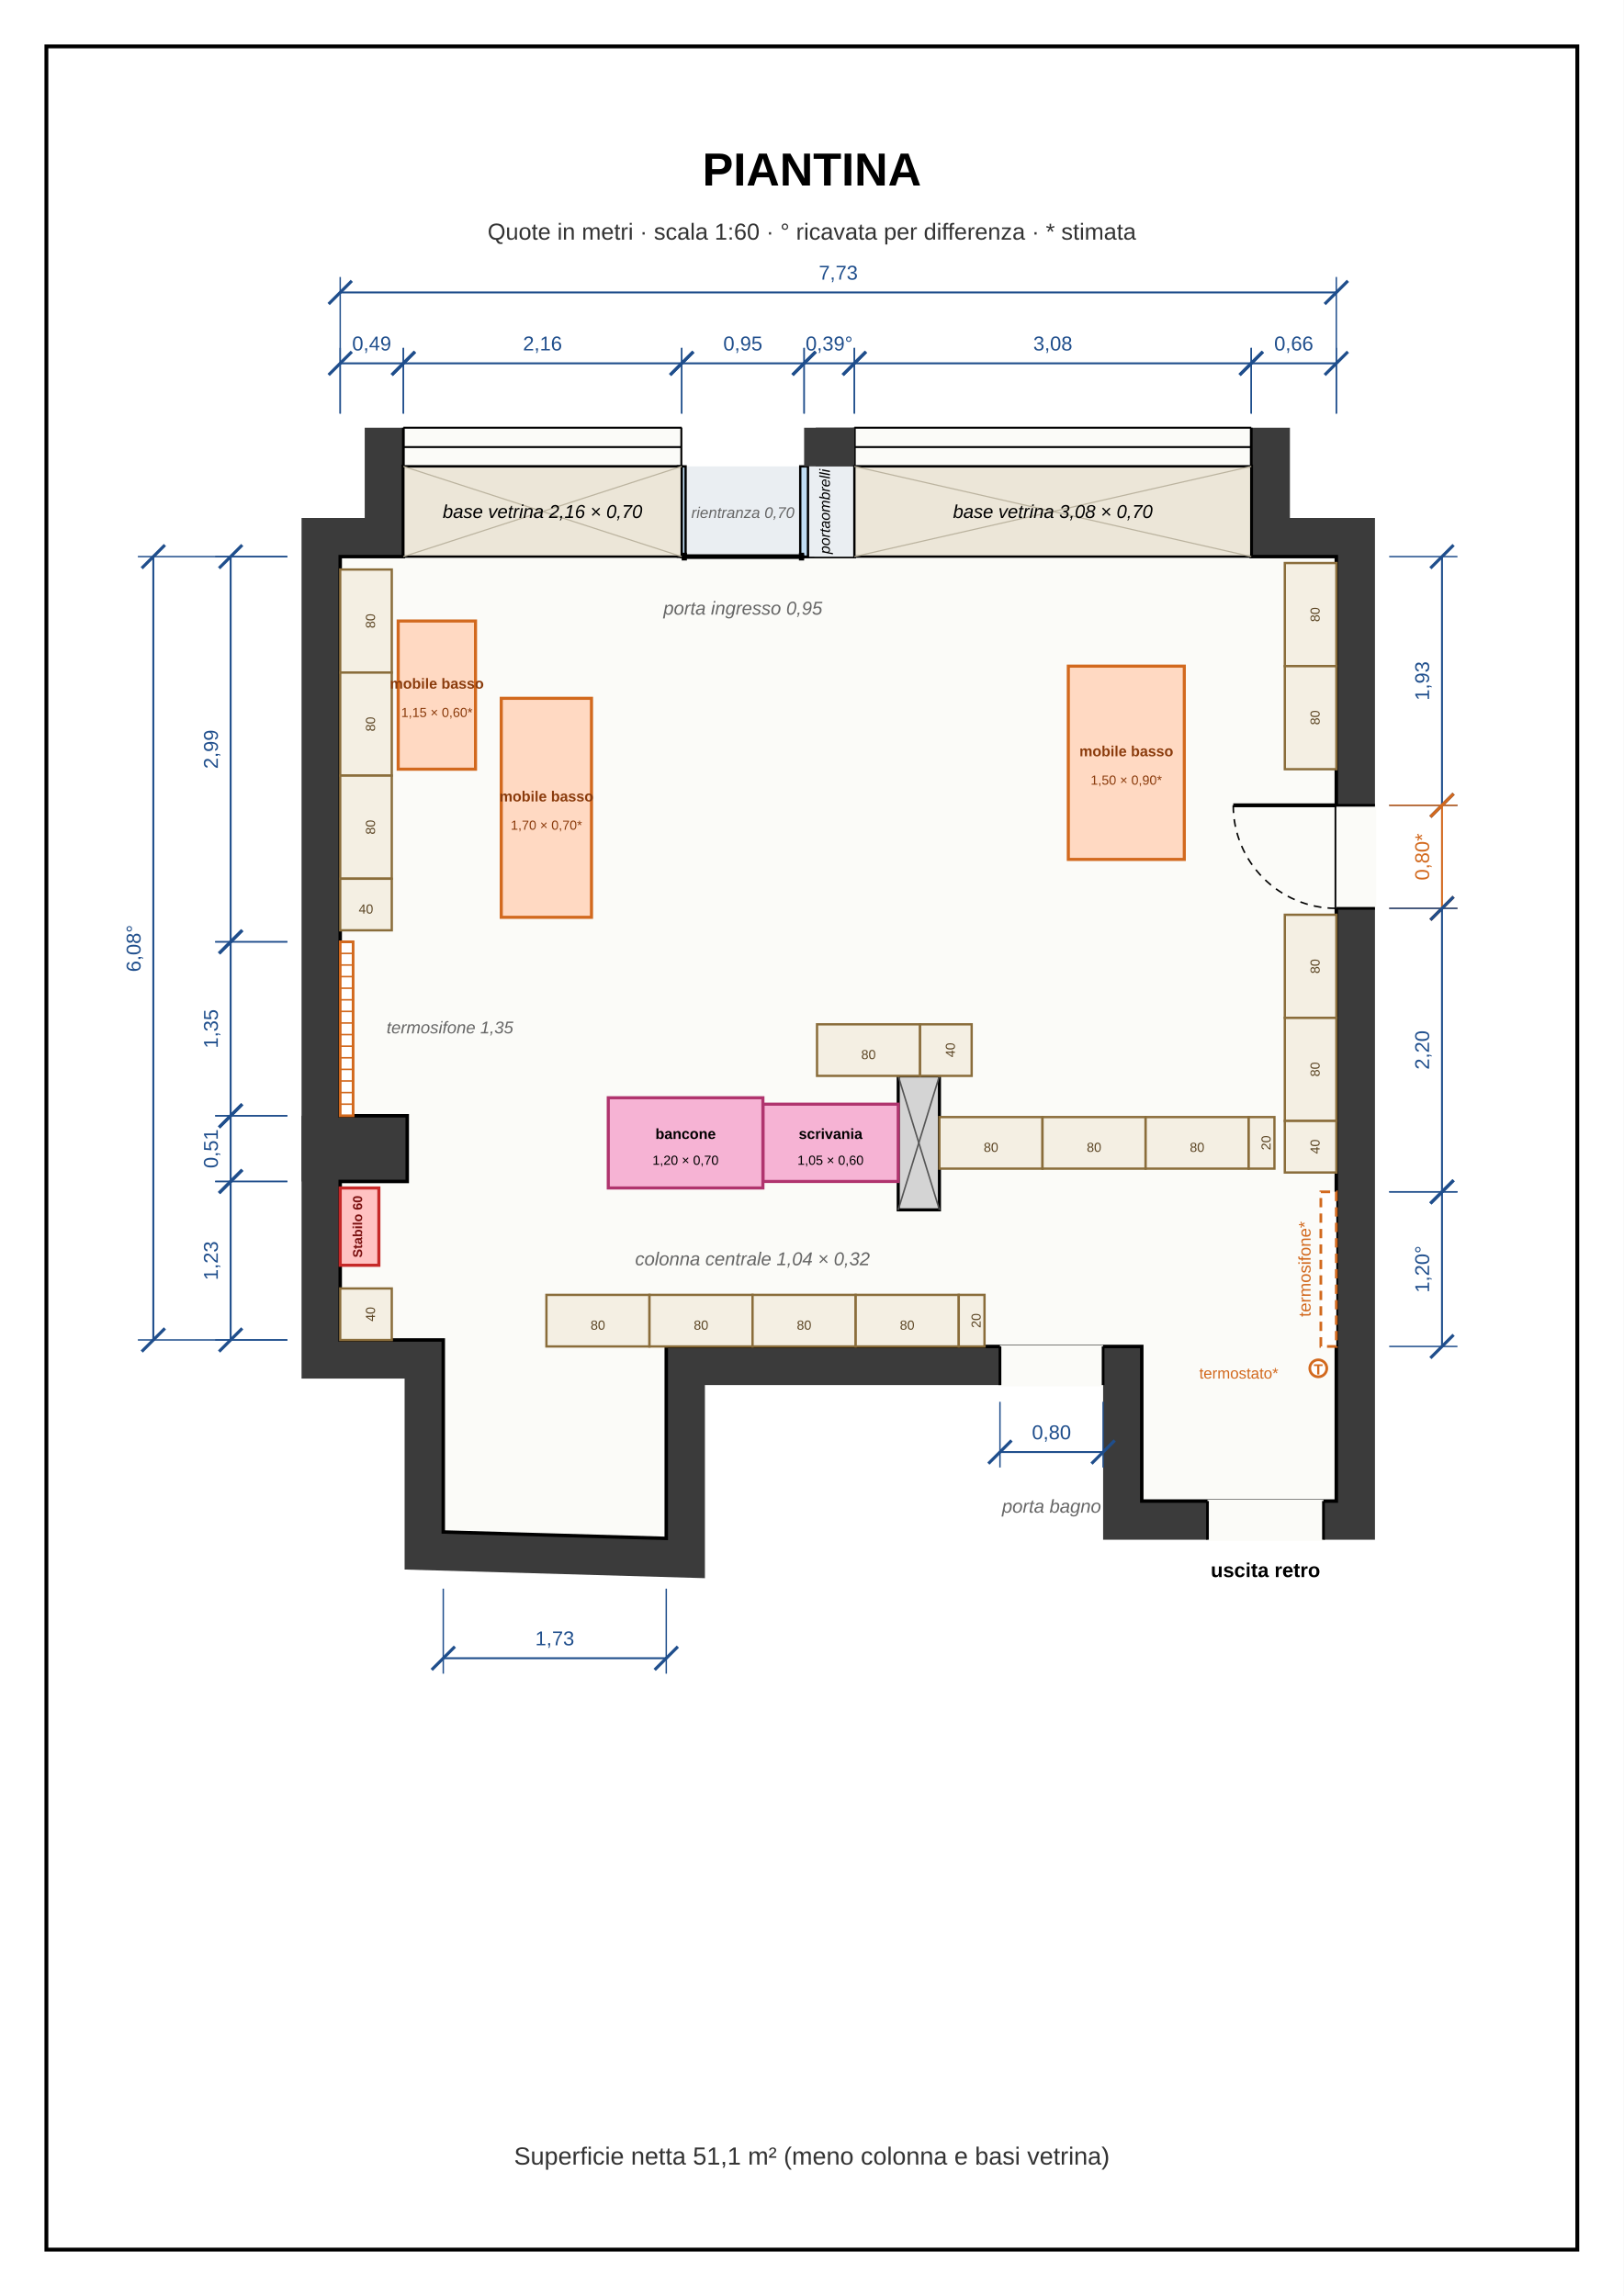
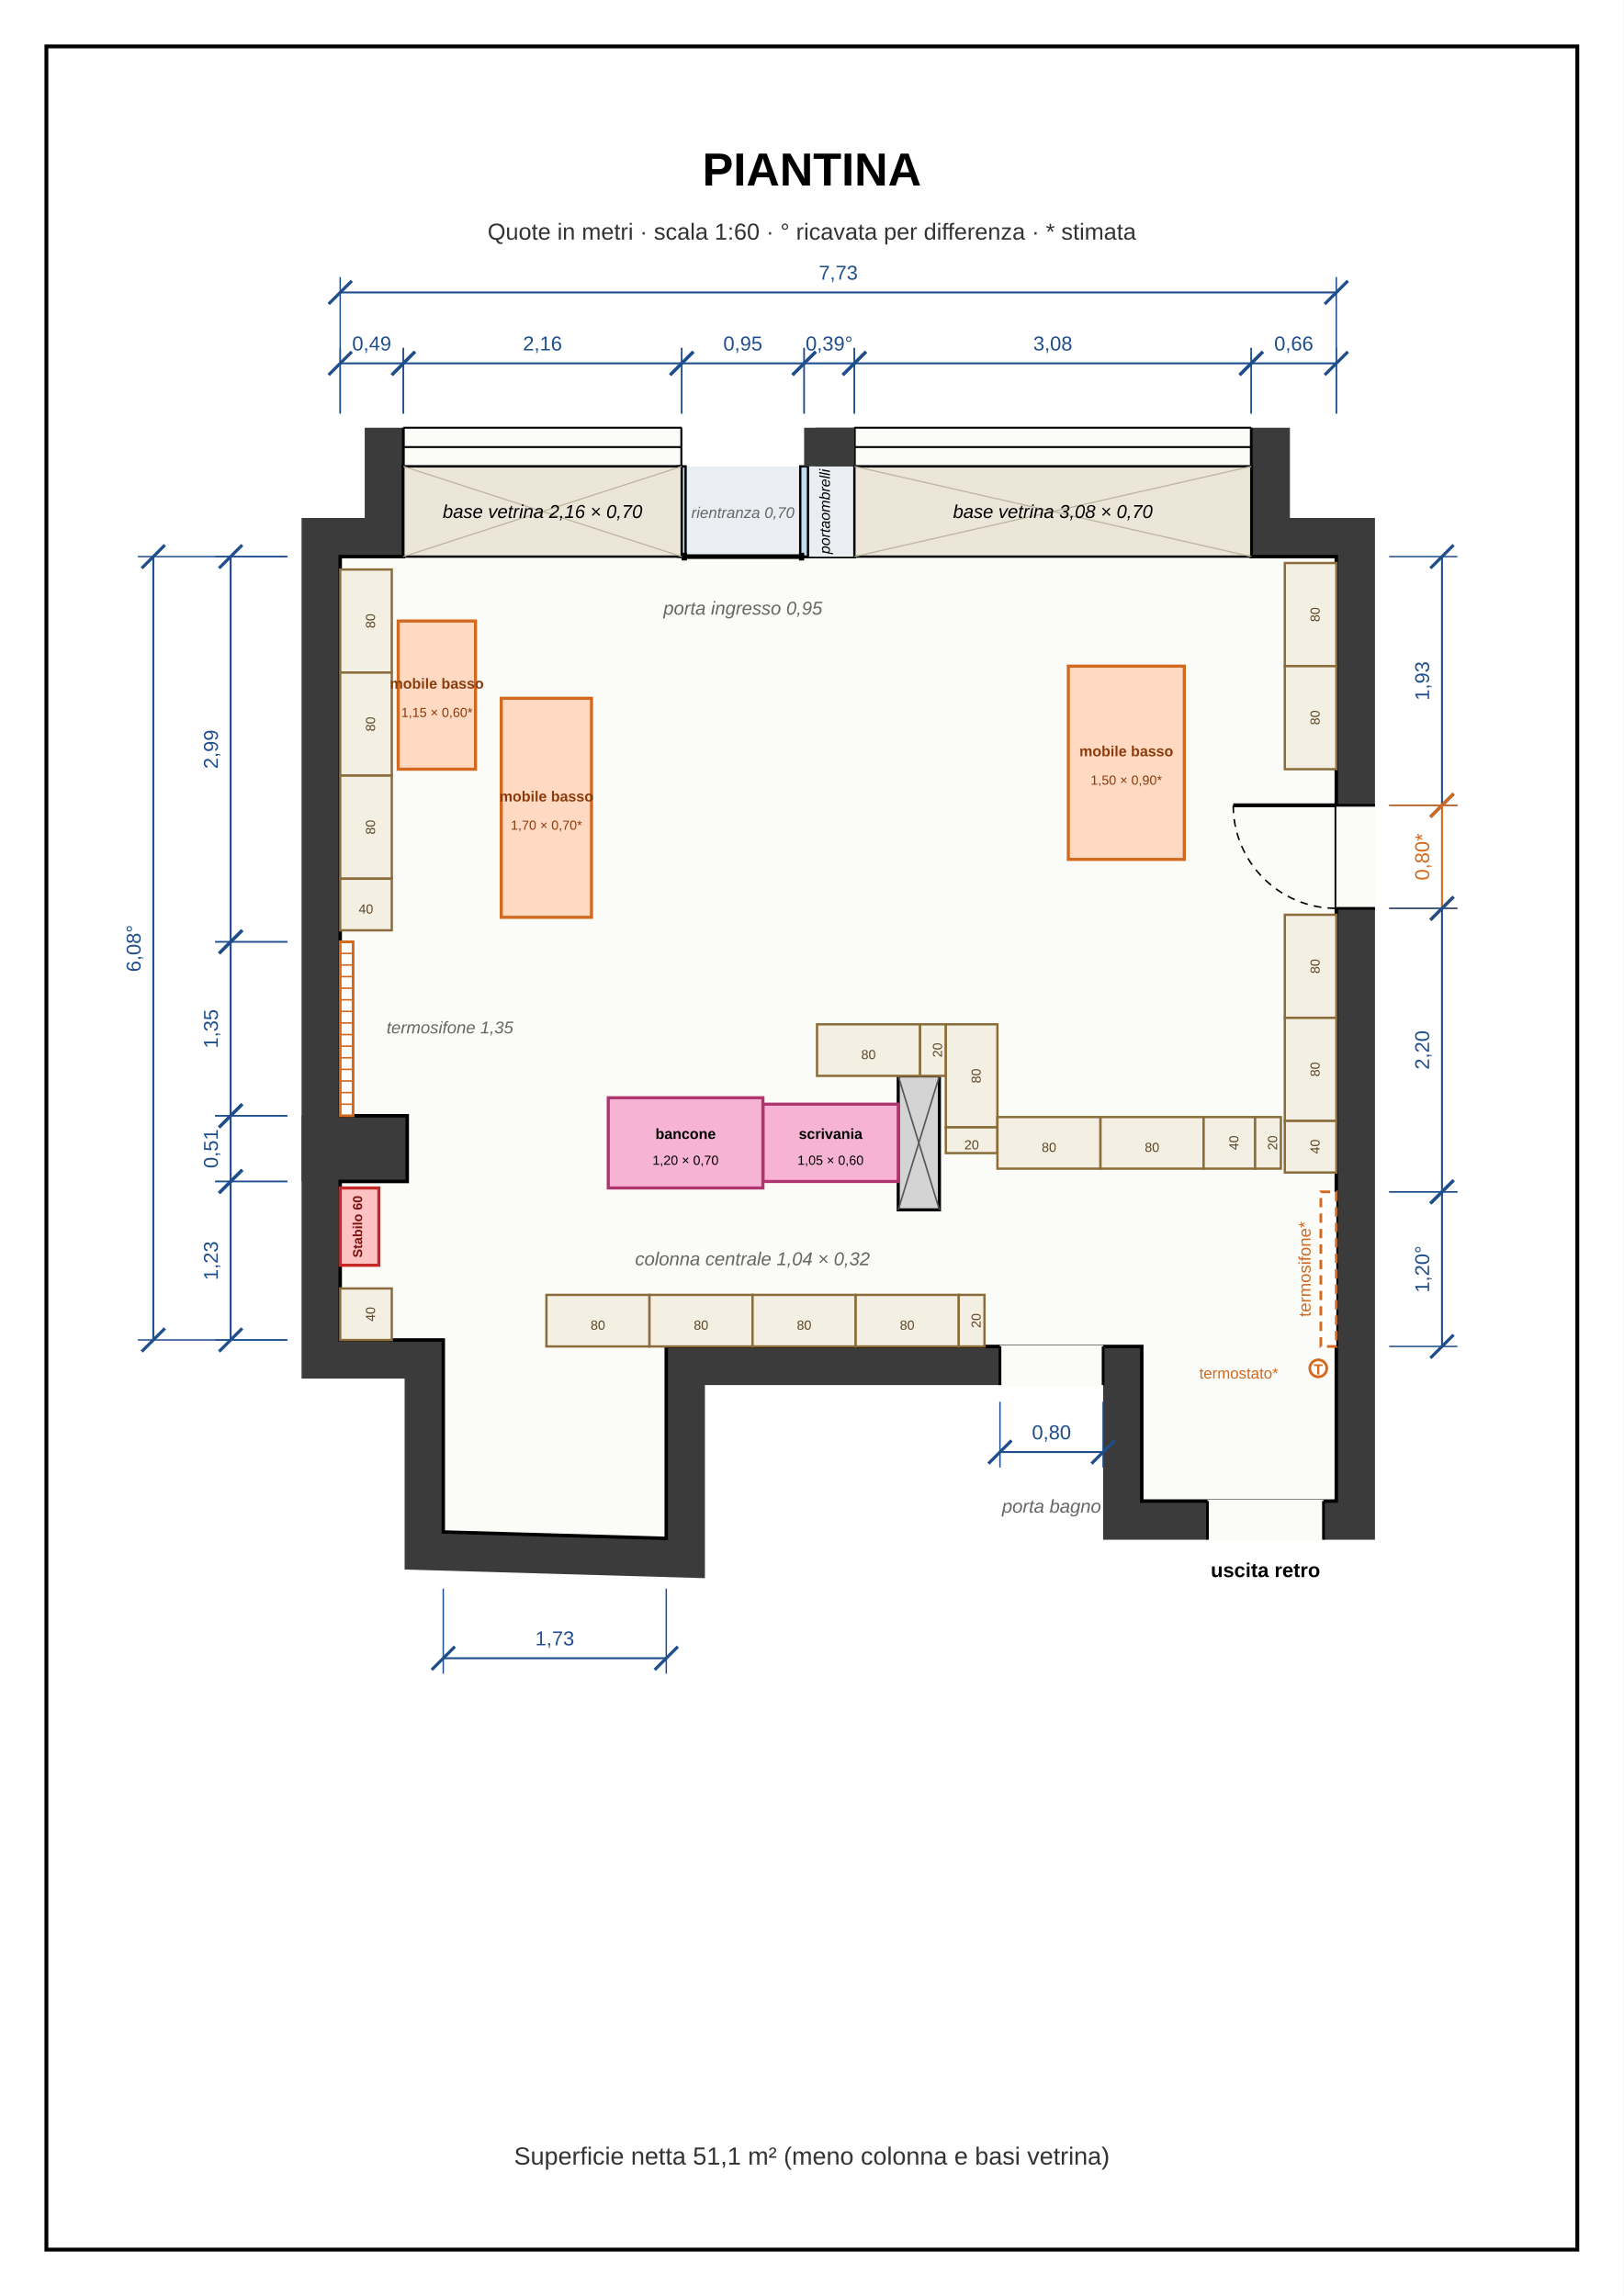
<svg xmlns="http://www.w3.org/2000/svg" width="210mm" height="297mm" viewBox="0 0 210 297" font-family="Arial, Helvetica, sans-serif">
  <defs>
    <pattern id="hatch" width="1.6" height="1.6" patternUnits="userSpaceOnUse" patternTransform="rotate(45)">
      <line x1="0" y1="0" x2="0" y2="1.6" stroke="#777" stroke-width="0.25" />
    </pattern>
  </defs>
  <rect width="210" height="297" fill="#ffffff" />
  <rect x="6" y="6" width="198" height="285" fill="none" stroke="#000" stroke-width="0.5" />
  <polygon points="44.00,72.00 52.17,72.00 52.17,60.33 88.17,60.33 88.17,72.00 110.50,72.00 110.50,60.33 161.83,60.33 161.83,72.00 172.83,72.00 172.83,194.17 147.67,194.17 147.67,174.17 86.17,174.17 86.17,199.00 57.33,198.17 57.33,173.33 44.00,173.33 44.00,152.83 52.67,152.83 52.67,144.33 44.00,144.33" fill="none" stroke="#3b3b3b" stroke-width="10.00" stroke-linejoin="miter" stroke-miterlimit="10" />
  <polygon points="44.00,72.00 52.17,72.00 52.17,60.33 88.17,60.33 88.17,72.00 110.50,72.00 110.50,60.33 161.83,60.33 161.83,72.00 172.83,72.00 172.83,194.17 147.67,194.17 147.67,174.17 86.17,174.17 86.17,199.00 57.33,198.17 57.33,173.33 44.00,173.33 44.00,152.83 52.67,152.83 52.67,144.33 44.00,144.33" fill="#fbfbf8" stroke="none" />
  <rect x="39.00" y="144.33" width="13.67" height="8.50" fill="#3b3b3b" stroke="none" stroke-width="0.25" />
  <polygon points="44.00,72.00 52.17,72.00 52.17,60.33 88.17,60.33 88.17,72.00 110.50,72.00 110.50,60.33 161.83,60.33 161.83,72.00 172.83,72.00 172.83,194.17 147.67,194.17 147.67,174.17 86.17,174.17 86.17,199.00 57.33,198.17 57.33,173.33 44.00,173.33 44.00,152.83 52.67,152.83 52.67,144.33 44.00,144.33" fill="none" stroke="#000" stroke-width="0.45" stroke-linejoin="miter" />
  <rect x="52.17" y="55.17" width="36.00" height="5.33" fill="#fbfbf8" stroke="none" stroke-width="0.25" />
  <line x1="52.17" y1="55.33" x2="52.17" y2="60.33" stroke="#000" stroke-width="0.35" />
  <line x1="88.17" y1="55.33" x2="88.17" y2="60.33" stroke="#000" stroke-width="0.35" />
  <line x1="52.17" y1="55.33" x2="88.17" y2="55.33" stroke="#000" stroke-width="0.25" />
  <line x1="52.17" y1="57.83" x2="88.17" y2="57.83" stroke="#000" stroke-width="0.25" />
  <line x1="52.17" y1="60.33" x2="88.17" y2="60.33" stroke="#000" stroke-width="0.25" />
  <rect x="110.50" y="55.17" width="51.33" height="5.33" fill="#fbfbf8" stroke="none" stroke-width="0.25" />
  <line x1="110.50" y1="55.33" x2="110.50" y2="60.33" stroke="#000" stroke-width="0.35" />
  <line x1="161.83" y1="55.33" x2="161.83" y2="60.33" stroke="#000" stroke-width="0.35" />
  <line x1="110.50" y1="55.33" x2="161.83" y2="55.33" stroke="#000" stroke-width="0.25" />
  <line x1="110.50" y1="57.83" x2="161.83" y2="57.83" stroke="#000" stroke-width="0.25" />
  <line x1="110.50" y1="60.33" x2="161.83" y2="60.33" stroke="#000" stroke-width="0.25" />
  <rect x="88.17" y="60.33" width="5.17" height="11.67" fill="#fbfbf8" stroke="none" stroke-width="0.25" />
  <rect x="88.25" y="55.17" width="5.25" height="5.25" fill="#ffffff" stroke="none" stroke-width="0.25" />
  <rect x="105.33" y="60.33" width="5.17" height="11.67" fill="#fbfbf8" stroke="none" stroke-width="0.25" />
  <rect x="88.17" y="66.83" width="22.33" height="5.17" fill="#fbfbf8" stroke="none" stroke-width="0.25" />
  <line x1="88.17" y1="67.00" x2="88.17" y2="72.00" stroke="#000" stroke-width="0.35" />
  <line x1="110.50" y1="67.00" x2="110.50" y2="72.00" stroke="#000" stroke-width="0.35" />
  <rect x="88.17" y="60.33" width="22.33" height="11.67" fill="#eaeef2" stroke="none" stroke-width="0.25" />
  <rect x="87.67" y="60.33" width="1.00" height="11.67" fill="#bfdcf2" stroke="#000" stroke-width="0.3" />
  <rect x="103.50" y="60.33" width="1.00" height="11.67" fill="#bfdcf2" stroke="#000" stroke-width="0.3" />
  <line x1="88.17" y1="72.00" x2="104.00" y2="72.00" stroke="#000" stroke-width="0.6" />
  <rect x="88.17" y="71.50" width="0.67" height="1.00" fill="#000" stroke="none" stroke-width="0.25" />
  <rect x="103.33" y="71.50" width="0.67" height="1.00" fill="#000" stroke="none" stroke-width="0.25" />
  <rect x="104.00" y="55.33" width="6.50" height="5.00" fill="#3b3b3b" stroke="none" stroke-width="0.25" />
  <rect x="172.83" y="104.17" width="5.17" height="13.33" fill="#fbfbf8" stroke="none" stroke-width="0.25" />
  <line x1="172.83" y1="104.17" x2="177.83" y2="104.17" stroke="#000" stroke-width="0.35" />
  <line x1="172.83" y1="117.50" x2="177.83" y2="117.50" stroke="#000" stroke-width="0.35" />
  <line x1="172.83" y1="104.17" x2="159.50" y2="104.17" stroke="#000" stroke-width="0.5" />
  <path d="M 159.50 104.17 A 13.33 13.33 0 0 0 172.83 117.50" fill="none" stroke="#000" stroke-width="0.2" stroke-dasharray="1 0.8" />
  <rect x="129.33" y="174.00" width="13.33" height="5.33" fill="#fbfbf8" stroke="none" stroke-width="0.25" />
  <line x1="129.33" y1="174.17" x2="129.33" y2="179.17" stroke="#000" stroke-width="0.35" />
  <line x1="142.67" y1="174.17" x2="142.67" y2="179.17" stroke="#000" stroke-width="0.35" />
  <rect x="156.17" y="194.00" width="15.00" height="5.33" fill="#fbfbf8" stroke="none" stroke-width="0.25" />
  <line x1="156.17" y1="194.17" x2="156.17" y2="199.17" stroke="#000" stroke-width="0.35" />
  <line x1="171.17" y1="194.17" x2="171.17" y2="199.17" stroke="#000" stroke-width="0.35" />
  <rect x="156.17" y="194.00" width="15.00" height="5.33" fill="none" stroke="none" stroke-width="0.25" />
  <rect x="52.17" y="60.33" width="36.00" height="11.67" fill="#ece6d8" stroke="#000" stroke-width="0.3" />
  <line x1="52.17" y1="60.33" x2="88.17" y2="72.00" stroke="#bbb39f" stroke-width="0.15" />
  <line x1="52.17" y1="72.00" x2="88.17" y2="60.33" stroke="#bbb39f" stroke-width="0.15" />
  <rect x="110.50" y="60.33" width="51.33" height="11.67" fill="#ece6d8" stroke="#000" stroke-width="0.3" />
  <line x1="110.50" y1="60.33" x2="161.83" y2="72.00" stroke="#bbb39f" stroke-width="0.15" />
  <line x1="110.50" y1="72.00" x2="161.83" y2="60.33" stroke="#bbb39f" stroke-width="0.15" />
  <rect x="116.17" y="139.17" width="5.33" height="17.33" fill="#d4d4d4" stroke="#000" stroke-width="0.4" />
  <line x1="116.17" y1="139.17" x2="121.50" y2="156.50" stroke="#555" stroke-width="0.2" />
  <line x1="121.50" y1="139.17" x2="116.17" y2="156.50" stroke="#555" stroke-width="0.2" />
  <rect x="44.00" y="121.83" width="1.67" height="22.50" fill="#fff" stroke="#d2691e" stroke-width="0.35" />
  <line x1="44.00" y1="123.33" x2="45.67" y2="123.33" stroke="#d2691e" stroke-width="0.2" />
  <line x1="44.00" y1="124.83" x2="45.67" y2="124.83" stroke="#d2691e" stroke-width="0.2" />
  <line x1="44.00" y1="126.33" x2="45.67" y2="126.33" stroke="#d2691e" stroke-width="0.2" />
  <line x1="44.00" y1="127.83" x2="45.67" y2="127.83" stroke="#d2691e" stroke-width="0.2" />
  <line x1="44.00" y1="129.33" x2="45.67" y2="129.33" stroke="#d2691e" stroke-width="0.2" />
  <line x1="44.00" y1="130.83" x2="45.67" y2="130.83" stroke="#d2691e" stroke-width="0.2" />
  <line x1="44.00" y1="132.33" x2="45.67" y2="132.33" stroke="#d2691e" stroke-width="0.2" />
  <line x1="44.00" y1="133.83" x2="45.67" y2="133.83" stroke="#d2691e" stroke-width="0.2" />
  <line x1="44.00" y1="135.33" x2="45.67" y2="135.33" stroke="#d2691e" stroke-width="0.2" />
  <line x1="44.00" y1="136.83" x2="45.67" y2="136.83" stroke="#d2691e" stroke-width="0.2" />
  <line x1="44.00" y1="138.33" x2="45.67" y2="138.33" stroke="#d2691e" stroke-width="0.2" />
  <line x1="44.00" y1="139.83" x2="45.67" y2="139.83" stroke="#d2691e" stroke-width="0.2" />
  <line x1="44.00" y1="141.33" x2="45.67" y2="141.33" stroke="#d2691e" stroke-width="0.2" />
  <line x1="44.00" y1="142.83" x2="45.67" y2="142.83" stroke="#d2691e" stroke-width="0.2" />
  <rect x="170.83" y="154.17" width="2.00" height="20.00" fill="#fff" stroke="#d2691e" stroke-width="0.35" stroke-dasharray="1.2 0.8" />
  <text x="169.50" y="164.17" font-size="2.2" fill="#d2691e" text-anchor="middle" font-weight="normal" font-style="normal" transform="rotate(-90 169.50 164.17)">termosifone*</text>
  <circle cx="170.50" cy="177.00" r="1.1" fill="#fff" stroke="#d2691e" stroke-width="0.35" />
  <text x="170.50" y="177.80" font-size="1.9" fill="#d2691e" text-anchor="middle" font-weight="bold">T</text>
  <text x="165.33" y="178.33" font-size="2.0" fill="#d2691e" text-anchor="end" font-weight="normal" font-style="normal">termostato*</text>
  <text x="70.17" y="67.00" font-size="2.4" fill="#000" text-anchor="middle" font-weight="normal" font-style="italic">base vetrina 2,16 × 0,70</text>
  <text x="136.17" y="67.00" font-size="2.4" fill="#000" text-anchor="middle" font-weight="normal" font-style="italic">base vetrina 3,08 × 0,70</text>
  <text x="96.08" y="79.50" font-size="2.4" fill="#666666" text-anchor="middle" font-weight="normal" font-style="italic">porta ingresso 0,95</text>
  <text x="96.08" y="67.00" font-size="2.0" fill="#666666" text-anchor="middle" font-weight="normal" font-style="italic">rientranza 0,70</text>
  <text x="107.33" y="66.17" font-size="1.9" fill="#000" text-anchor="middle" font-weight="normal" font-style="italic" transform="rotate(-90 107.33 66.17)">portaombrelli</text>
  <text x="97.33" y="163.67" font-size="2.4" fill="#666666" text-anchor="middle" font-weight="normal" font-style="italic">colonna centrale 1,04 × 0,32</text>
  <text x="50.00" y="133.67" font-size="2.2" fill="#666666" text-anchor="start" font-weight="normal" font-style="italic">termosifone 1,35</text>
  <text x="136.00" y="195.67" font-size="2.4" fill="#666666" text-anchor="middle" font-weight="normal" font-style="italic">porta bagno</text>
  <text x="163.67" y="204.00" font-size="2.6" fill="#000" text-anchor="middle" font-weight="bold" font-style="normal">uscita retro</text>
  <rect x="44.00" y="73.67" width="6.67" height="13.33" fill="#f4efe3" stroke="#8a6d3b" stroke-width="0.3" />
  <text x="48.50" y="80.33" font-size="1.7" fill="#5b4524" text-anchor="middle" font-weight="normal" font-style="normal" transform="rotate(-90 48.50 80.33)">80</text>
  <rect x="44.00" y="87.00" width="6.67" height="13.33" fill="#f4efe3" stroke="#8a6d3b" stroke-width="0.3" />
  <text x="48.50" y="93.67" font-size="1.7" fill="#5b4524" text-anchor="middle" font-weight="normal" font-style="normal" transform="rotate(-90 48.50 93.67)">80</text>
  <rect x="44.00" y="100.33" width="6.67" height="13.33" fill="#f4efe3" stroke="#8a6d3b" stroke-width="0.3" />
  <text x="48.50" y="107.00" font-size="1.7" fill="#5b4524" text-anchor="middle" font-weight="normal" font-style="normal" transform="rotate(-90 48.50 107.00)">80</text>
  <rect x="44.00" y="113.67" width="6.67" height="6.67" fill="#f4efe3" stroke="#8a6d3b" stroke-width="0.3" />
  <text x="47.33" y="118.17" font-size="1.7" fill="#5b4524" text-anchor="middle" font-weight="normal" font-style="normal">40</text>
  <rect x="44.00" y="166.67" width="6.67" height="6.67" fill="#f4efe3" stroke="#8a6d3b" stroke-width="0.3" />
  <text x="48.50" y="170.00" font-size="1.7" fill="#5b4524" text-anchor="middle" font-weight="normal" font-style="normal" transform="rotate(-90 48.50 170.00)">40</text>
  <rect x="70.67" y="167.50" width="13.33" height="6.67" fill="#f4efe3" stroke="#8a6d3b" stroke-width="0.3" />
  <text x="77.33" y="172.00" font-size="1.7" fill="#5b4524" text-anchor="middle" font-weight="normal" font-style="normal">80</text>
  <rect x="84.00" y="167.50" width="13.33" height="6.67" fill="#f4efe3" stroke="#8a6d3b" stroke-width="0.3" />
  <text x="90.67" y="172.00" font-size="1.7" fill="#5b4524" text-anchor="middle" font-weight="normal" font-style="normal">80</text>
  <rect x="97.33" y="167.50" width="13.33" height="6.67" fill="#f4efe3" stroke="#8a6d3b" stroke-width="0.3" />
  <text x="104.00" y="172.00" font-size="1.7" fill="#5b4524" text-anchor="middle" font-weight="normal" font-style="normal">80</text>
  <rect x="110.67" y="167.50" width="13.33" height="6.67" fill="#f4efe3" stroke="#8a6d3b" stroke-width="0.3" />
  <text x="117.33" y="172.00" font-size="1.7" fill="#5b4524" text-anchor="middle" font-weight="normal" font-style="normal">80</text>
  <rect x="124.00" y="167.50" width="3.33" height="6.67" fill="#f4efe3" stroke="#8a6d3b" stroke-width="0.3" />
  <text x="126.83" y="170.83" font-size="1.7" fill="#5b4524" text-anchor="middle" font-weight="normal" font-style="normal" transform="rotate(-90 126.83 170.83)">20</text>
  <rect x="166.17" y="72.83" width="6.67" height="13.33" fill="#f4efe3" stroke="#8a6d3b" stroke-width="0.3" />
  <text x="170.67" y="79.50" font-size="1.7" fill="#5b4524" text-anchor="middle" font-weight="normal" font-style="normal" transform="rotate(-90 170.67 79.50)">80</text>
  <rect x="166.17" y="86.17" width="6.67" height="13.33" fill="#f4efe3" stroke="#8a6d3b" stroke-width="0.3" />
  <text x="170.67" y="92.83" font-size="1.7" fill="#5b4524" text-anchor="middle" font-weight="normal" font-style="normal" transform="rotate(-90 170.67 92.83)">80</text>
  <rect x="166.17" y="118.33" width="6.67" height="13.33" fill="#f4efe3" stroke="#8a6d3b" stroke-width="0.3" />
  <text x="170.67" y="125.00" font-size="1.7" fill="#5b4524" text-anchor="middle" font-weight="normal" font-style="normal" transform="rotate(-90 170.67 125.00)">80</text>
  <rect x="166.17" y="131.67" width="6.67" height="13.33" fill="#f4efe3" stroke="#8a6d3b" stroke-width="0.3" />
  <text x="170.67" y="138.33" font-size="1.7" fill="#5b4524" text-anchor="middle" font-weight="normal" font-style="normal" transform="rotate(-90 170.67 138.33)">80</text>
  <rect x="166.17" y="145.00" width="6.67" height="6.67" fill="#f4efe3" stroke="#8a6d3b" stroke-width="0.3" />
  <text x="170.67" y="148.33" font-size="1.7" fill="#5b4524" text-anchor="middle" font-weight="normal" font-style="normal" transform="rotate(-90 170.67 148.33)">40</text>
-   <rect x="121.50" y="144.50" width="13.33" height="6.67" fill="#f4efe3" stroke="#8a6d3b" stroke-width="0.3" />
-   <text x="128.17" y="149.00" font-size="1.7" fill="#5b4524" text-anchor="middle" font-weight="normal" font-style="normal">80</text>
-   <rect x="134.83" y="144.50" width="13.33" height="6.67" fill="#f4efe3" stroke="#8a6d3b" stroke-width="0.3" />
-   <text x="141.50" y="149.00" font-size="1.7" fill="#5b4524" text-anchor="middle" font-weight="normal" font-style="normal">80</text>
-   <rect x="148.17" y="144.50" width="13.33" height="6.67" fill="#f4efe3" stroke="#8a6d3b" stroke-width="0.3" />
-   <text x="154.83" y="149.00" font-size="1.7" fill="#5b4524" text-anchor="middle" font-weight="normal" font-style="normal">80</text>
-   <rect x="161.50" y="144.50" width="3.33" height="6.67" fill="#f4efe3" stroke="#8a6d3b" stroke-width="0.3" />
-   <text x="164.33" y="147.83" font-size="1.7" fill="#5b4524" text-anchor="middle" font-weight="normal" font-style="normal" transform="rotate(-90 164.33 147.83)">20</text>
  <rect x="105.67" y="132.50" width="13.33" height="6.67" fill="#f4efe3" stroke="#8a6d3b" stroke-width="0.3" />
  <text x="112.33" y="137.00" font-size="1.7" fill="#5b4524" text-anchor="middle" font-weight="normal" font-style="normal">80</text>
-   <rect x="119.00" y="132.50" width="6.67" height="6.67" fill="#f4efe3" stroke="#8a6d3b" stroke-width="0.3" />
-   <text x="123.50" y="135.83" font-size="1.7" fill="#5b4524" text-anchor="middle" font-weight="normal" font-style="normal" transform="rotate(-90 123.50 135.83)">40</text>
+   <rect x="119.00" y="132.50" width="3.33" height="6.67" fill="#f4efe3" stroke="#8a6d3b" stroke-width="0.3" />
+   <text x="121.83" y="135.83" font-size="1.7" fill="#5b4524" text-anchor="middle" font-weight="normal" font-style="normal" transform="rotate(-90 121.83 135.83)">20</text>
+   <rect x="122.33" y="132.50" width="6.67" height="13.33" fill="#f4efe3" stroke="#8a6d3b" stroke-width="0.3" />
+   <text x="126.83" y="139.17" font-size="1.7" fill="#5b4524" text-anchor="middle" font-weight="normal" font-style="normal" transform="rotate(-90 126.83 139.17)">80</text>
+   <rect x="122.33" y="145.83" width="6.67" height="3.33" fill="#f4efe3" stroke="#8a6d3b" stroke-width="0.3" />
+   <text x="125.67" y="148.67" font-size="1.7" fill="#5b4524" text-anchor="middle" font-weight="normal" font-style="normal">20</text>
+   <rect x="129.00" y="144.50" width="13.33" height="6.67" fill="#f4efe3" stroke="#8a6d3b" stroke-width="0.3" />
+   <text x="135.67" y="149.00" font-size="1.7" fill="#5b4524" text-anchor="middle" font-weight="normal" font-style="normal">80</text>
+   <rect x="142.33" y="144.50" width="13.33" height="6.67" fill="#f4efe3" stroke="#8a6d3b" stroke-width="0.3" />
+   <text x="149.00" y="149.00" font-size="1.7" fill="#5b4524" text-anchor="middle" font-weight="normal" font-style="normal">80</text>
+   <rect x="155.67" y="144.50" width="6.67" height="6.67" fill="#f4efe3" stroke="#8a6d3b" stroke-width="0.3" />
+   <text x="160.17" y="147.83" font-size="1.7" fill="#5b4524" text-anchor="middle" font-weight="normal" font-style="normal" transform="rotate(-90 160.17 147.83)">40</text>
+   <rect x="162.33" y="144.50" width="3.33" height="6.67" fill="#f4efe3" stroke="#8a6d3b" stroke-width="0.3" />
+   <text x="165.17" y="147.83" font-size="1.7" fill="#5b4524" text-anchor="middle" font-weight="normal" font-style="normal" transform="rotate(-90 165.17 147.83)">20</text>
  <rect x="98.67" y="142.83" width="17.50" height="10.00" fill="#f6b3d4" stroke="#b0346e" stroke-width="0.4" />
  <text x="107.42" y="147.33" font-size="1.9" fill="#000" text-anchor="middle" font-weight="bold" font-style="normal">scrivania</text>
  <text x="107.42" y="150.67" font-size="1.7" fill="#000" text-anchor="middle" font-weight="normal" font-style="normal">1,05 × 0,60</text>
  <rect x="78.67" y="142.00" width="20.00" height="11.67" fill="#f6b3d4" stroke="#b0346e" stroke-width="0.4" />
  <text x="88.67" y="147.33" font-size="1.9" fill="#000" text-anchor="middle" font-weight="bold" font-style="normal">bancone</text>
  <text x="88.67" y="150.67" font-size="1.7" fill="#000" text-anchor="middle" font-weight="normal" font-style="normal">1,20 × 0,70</text>
  <rect x="51.50" y="80.33" width="10.00" height="19.17" fill="#ffd9c2" stroke="#d2691e" stroke-width="0.4" />
  <text x="56.50" y="89.08" font-size="1.9" fill="#8a3b0c" text-anchor="middle" font-weight="bold" font-style="normal">mobile basso</text>
  <text x="56.50" y="92.75" font-size="1.7" fill="#8a3b0c" text-anchor="middle" font-weight="normal" font-style="normal">1,15 × 0,60*</text>
  <rect x="64.83" y="90.33" width="11.67" height="28.33" fill="#ffd9c2" stroke="#d2691e" stroke-width="0.4" />
  <text x="70.67" y="103.67" font-size="1.9" fill="#8a3b0c" text-anchor="middle" font-weight="bold" font-style="normal">mobile basso</text>
  <text x="70.67" y="107.33" font-size="1.7" fill="#8a3b0c" text-anchor="middle" font-weight="normal" font-style="normal">1,70 × 0,70*</text>
  <rect x="138.17" y="86.17" width="15.00" height="25.00" fill="#ffd9c2" stroke="#d2691e" stroke-width="0.4" />
  <text x="145.67" y="97.83" font-size="1.9" fill="#8a3b0c" text-anchor="middle" font-weight="bold" font-style="normal">mobile basso</text>
  <text x="145.67" y="101.50" font-size="1.7" fill="#8a3b0c" text-anchor="middle" font-weight="normal" font-style="normal">1,50 × 0,90*</text>
  <rect x="44.00" y="153.67" width="5.00" height="10.00" fill="#ffc2c2" stroke="#c62828" stroke-width="0.4" />
  <text x="46.83" y="158.67" font-size="1.7" fill="#7a1010" text-anchor="middle" font-weight="bold" font-style="normal" transform="rotate(-90 46.83 158.67)">Stabilo 60</text>
  <line x1="44.00" y1="53.50" x2="44.00" y2="45.00" stroke="#1f4e8c" stroke-width="0.18" />
  <line x1="52.17" y1="53.50" x2="52.17" y2="45.00" stroke="#1f4e8c" stroke-width="0.18" />
  <line x1="44.00" y1="47.00" x2="52.17" y2="47.00" stroke="#1f4e8c" stroke-width="0.25" />
  <line x1="42.50" y1="48.50" x2="45.50" y2="45.50" stroke="#1f4e8c" stroke-width="0.4" />
  <line x1="50.67" y1="48.50" x2="53.67" y2="45.50" stroke="#1f4e8c" stroke-width="0.4" />
  <text x="48.08" y="45.33" font-size="2.6" fill="#1f4e8c" text-anchor="middle" font-weight="normal" font-style="normal">0,49</text>
  <line x1="52.17" y1="53.50" x2="52.17" y2="45.00" stroke="#1f4e8c" stroke-width="0.18" />
  <line x1="88.17" y1="53.50" x2="88.17" y2="45.00" stroke="#1f4e8c" stroke-width="0.18" />
  <line x1="52.17" y1="47.00" x2="88.17" y2="47.00" stroke="#1f4e8c" stroke-width="0.25" />
  <line x1="50.67" y1="48.50" x2="53.67" y2="45.50" stroke="#1f4e8c" stroke-width="0.4" />
  <line x1="86.67" y1="48.50" x2="89.67" y2="45.50" stroke="#1f4e8c" stroke-width="0.4" />
  <text x="70.17" y="45.33" font-size="2.6" fill="#1f4e8c" text-anchor="middle" font-weight="normal" font-style="normal">2,16</text>
  <line x1="88.17" y1="53.50" x2="88.17" y2="45.00" stroke="#1f4e8c" stroke-width="0.18" />
  <line x1="104.00" y1="53.50" x2="104.00" y2="45.00" stroke="#1f4e8c" stroke-width="0.18" />
  <line x1="88.17" y1="47.00" x2="104.00" y2="47.00" stroke="#1f4e8c" stroke-width="0.25" />
  <line x1="86.67" y1="48.50" x2="89.67" y2="45.50" stroke="#1f4e8c" stroke-width="0.4" />
  <line x1="102.50" y1="48.50" x2="105.50" y2="45.50" stroke="#1f4e8c" stroke-width="0.4" />
  <text x="96.08" y="45.33" font-size="2.6" fill="#1f4e8c" text-anchor="middle" font-weight="normal" font-style="normal">0,95</text>
  <line x1="104.00" y1="53.50" x2="104.00" y2="45.00" stroke="#1f4e8c" stroke-width="0.18" />
  <line x1="110.50" y1="53.50" x2="110.50" y2="45.00" stroke="#1f4e8c" stroke-width="0.18" />
  <line x1="104.00" y1="47.00" x2="110.50" y2="47.00" stroke="#1f4e8c" stroke-width="0.25" />
  <line x1="102.50" y1="48.50" x2="105.50" y2="45.50" stroke="#1f4e8c" stroke-width="0.4" />
  <line x1="109.00" y1="48.50" x2="112.00" y2="45.50" stroke="#1f4e8c" stroke-width="0.4" />
  <text x="107.25" y="45.33" font-size="2.6" fill="#1f4e8c" text-anchor="middle" font-weight="normal" font-style="normal">0,39°</text>
  <line x1="110.50" y1="53.50" x2="110.50" y2="45.00" stroke="#1f4e8c" stroke-width="0.18" />
  <line x1="161.83" y1="53.50" x2="161.83" y2="45.00" stroke="#1f4e8c" stroke-width="0.18" />
  <line x1="110.50" y1="47.00" x2="161.83" y2="47.00" stroke="#1f4e8c" stroke-width="0.25" />
  <line x1="109.00" y1="48.50" x2="112.00" y2="45.50" stroke="#1f4e8c" stroke-width="0.4" />
  <line x1="160.33" y1="48.50" x2="163.33" y2="45.50" stroke="#1f4e8c" stroke-width="0.4" />
  <text x="136.17" y="45.33" font-size="2.6" fill="#1f4e8c" text-anchor="middle" font-weight="normal" font-style="normal">3,08</text>
  <line x1="161.83" y1="53.50" x2="161.83" y2="45.00" stroke="#1f4e8c" stroke-width="0.18" />
  <line x1="172.83" y1="53.50" x2="172.83" y2="45.00" stroke="#1f4e8c" stroke-width="0.18" />
  <line x1="161.83" y1="47.00" x2="172.83" y2="47.00" stroke="#1f4e8c" stroke-width="0.25" />
  <line x1="160.33" y1="48.50" x2="163.33" y2="45.50" stroke="#1f4e8c" stroke-width="0.4" />
  <line x1="171.33" y1="48.50" x2="174.33" y2="45.50" stroke="#1f4e8c" stroke-width="0.4" />
  <text x="167.33" y="45.33" font-size="2.6" fill="#1f4e8c" text-anchor="middle" font-weight="normal" font-style="normal">0,66</text>
  <line x1="44.00" y1="53.50" x2="44.00" y2="35.83" stroke="#1f4e8c" stroke-width="0.18" />
  <line x1="172.83" y1="53.50" x2="172.83" y2="35.83" stroke="#1f4e8c" stroke-width="0.18" />
  <line x1="44.00" y1="37.83" x2="172.83" y2="37.83" stroke="#1f4e8c" stroke-width="0.25" />
  <line x1="42.50" y1="39.33" x2="45.50" y2="36.33" stroke="#1f4e8c" stroke-width="0.4" />
  <line x1="171.33" y1="39.33" x2="174.33" y2="36.33" stroke="#1f4e8c" stroke-width="0.4" />
  <text x="108.42" y="36.17" font-size="2.6" fill="#1f4e8c" text-anchor="middle" font-weight="normal" font-style="normal">7,73</text>
  <line x1="179.67" y1="72.00" x2="188.50" y2="72.00" stroke="#1f4e8c" stroke-width="0.18" />
  <line x1="179.67" y1="104.17" x2="188.50" y2="104.17" stroke="#1f4e8c" stroke-width="0.18" />
  <line x1="186.50" y1="72.00" x2="186.50" y2="104.17" stroke="#1f4e8c" stroke-width="0.25" />
  <line x1="185.00" y1="73.50" x2="188.00" y2="70.50" stroke="#1f4e8c" stroke-width="0.4" />
  <line x1="185.00" y1="105.67" x2="188.00" y2="102.67" stroke="#1f4e8c" stroke-width="0.4" />
  <text x="184.83" y="88.08" font-size="2.6" fill="#1f4e8c" text-anchor="middle" font-weight="normal" font-style="normal" transform="rotate(-90 184.83 88.08)">1,93</text>
  <line x1="179.67" y1="104.17" x2="188.50" y2="104.17" stroke="#d2691e" stroke-width="0.18" />
  <line x1="179.67" y1="117.50" x2="188.50" y2="117.50" stroke="#d2691e" stroke-width="0.18" />
  <line x1="186.50" y1="104.17" x2="186.50" y2="117.50" stroke="#d2691e" stroke-width="0.25" />
  <line x1="185.00" y1="105.67" x2="188.00" y2="102.67" stroke="#d2691e" stroke-width="0.4" />
  <line x1="185.00" y1="119.00" x2="188.00" y2="116.00" stroke="#d2691e" stroke-width="0.4" />
  <text x="184.83" y="110.83" font-size="2.6" fill="#d2691e" text-anchor="middle" font-weight="normal" font-style="normal" transform="rotate(-90 184.83 110.83)">0,80*</text>
  <line x1="179.67" y1="117.50" x2="188.50" y2="117.50" stroke="#1f4e8c" stroke-width="0.18" />
  <line x1="179.67" y1="154.17" x2="188.50" y2="154.17" stroke="#1f4e8c" stroke-width="0.18" />
  <line x1="186.50" y1="117.50" x2="186.50" y2="154.17" stroke="#1f4e8c" stroke-width="0.25" />
  <line x1="185.00" y1="119.00" x2="188.00" y2="116.00" stroke="#1f4e8c" stroke-width="0.4" />
  <line x1="185.00" y1="155.67" x2="188.00" y2="152.67" stroke="#1f4e8c" stroke-width="0.4" />
  <text x="184.83" y="135.83" font-size="2.6" fill="#1f4e8c" text-anchor="middle" font-weight="normal" font-style="normal" transform="rotate(-90 184.83 135.83)">2,20</text>
  <line x1="179.67" y1="154.17" x2="188.50" y2="154.17" stroke="#1f4e8c" stroke-width="0.18" />
  <line x1="179.67" y1="174.17" x2="188.50" y2="174.17" stroke="#1f4e8c" stroke-width="0.18" />
  <line x1="186.50" y1="154.17" x2="186.50" y2="174.17" stroke="#1f4e8c" stroke-width="0.25" />
  <line x1="185.00" y1="155.67" x2="188.00" y2="152.67" stroke="#1f4e8c" stroke-width="0.4" />
  <line x1="185.00" y1="175.67" x2="188.00" y2="172.67" stroke="#1f4e8c" stroke-width="0.4" />
  <text x="184.83" y="164.17" font-size="2.6" fill="#1f4e8c" text-anchor="middle" font-weight="normal" font-style="normal" transform="rotate(-90 184.83 164.17)">1,20°</text>
  <line x1="37.17" y1="72.00" x2="27.83" y2="72.00" stroke="#1f4e8c" stroke-width="0.18" />
  <line x1="37.17" y1="121.83" x2="27.83" y2="121.83" stroke="#1f4e8c" stroke-width="0.18" />
  <line x1="29.83" y1="72.00" x2="29.83" y2="121.83" stroke="#1f4e8c" stroke-width="0.25" />
  <line x1="28.33" y1="73.50" x2="31.33" y2="70.50" stroke="#1f4e8c" stroke-width="0.4" />
  <line x1="28.33" y1="123.33" x2="31.33" y2="120.33" stroke="#1f4e8c" stroke-width="0.4" />
  <text x="28.17" y="96.92" font-size="2.6" fill="#1f4e8c" text-anchor="middle" font-weight="normal" font-style="normal" transform="rotate(-90 28.17 96.92)">2,99</text>
  <line x1="37.17" y1="121.83" x2="27.83" y2="121.83" stroke="#1f4e8c" stroke-width="0.18" />
  <line x1="37.17" y1="144.33" x2="27.83" y2="144.33" stroke="#1f4e8c" stroke-width="0.18" />
  <line x1="29.83" y1="121.83" x2="29.83" y2="144.33" stroke="#1f4e8c" stroke-width="0.25" />
  <line x1="28.33" y1="123.33" x2="31.33" y2="120.33" stroke="#1f4e8c" stroke-width="0.4" />
  <line x1="28.33" y1="145.83" x2="31.33" y2="142.83" stroke="#1f4e8c" stroke-width="0.4" />
  <text x="28.17" y="133.08" font-size="2.6" fill="#1f4e8c" text-anchor="middle" font-weight="normal" font-style="normal" transform="rotate(-90 28.17 133.08)">1,35</text>
  <line x1="37.17" y1="144.33" x2="27.83" y2="144.33" stroke="#1f4e8c" stroke-width="0.18" />
  <line x1="37.17" y1="152.83" x2="27.83" y2="152.83" stroke="#1f4e8c" stroke-width="0.18" />
  <line x1="29.83" y1="144.33" x2="29.83" y2="152.83" stroke="#1f4e8c" stroke-width="0.25" />
  <line x1="28.33" y1="145.83" x2="31.33" y2="142.83" stroke="#1f4e8c" stroke-width="0.4" />
  <line x1="28.33" y1="154.33" x2="31.33" y2="151.33" stroke="#1f4e8c" stroke-width="0.4" />
  <text x="28.17" y="148.58" font-size="2.6" fill="#1f4e8c" text-anchor="middle" font-weight="normal" font-style="normal" transform="rotate(-90 28.17 148.58)">0,51</text>
  <line x1="37.17" y1="152.83" x2="27.83" y2="152.83" stroke="#1f4e8c" stroke-width="0.18" />
  <line x1="37.17" y1="173.33" x2="27.83" y2="173.33" stroke="#1f4e8c" stroke-width="0.18" />
  <line x1="29.83" y1="152.83" x2="29.83" y2="173.33" stroke="#1f4e8c" stroke-width="0.25" />
  <line x1="28.33" y1="154.33" x2="31.33" y2="151.33" stroke="#1f4e8c" stroke-width="0.4" />
  <line x1="28.33" y1="174.83" x2="31.33" y2="171.83" stroke="#1f4e8c" stroke-width="0.4" />
  <text x="28.17" y="163.08" font-size="2.6" fill="#1f4e8c" text-anchor="middle" font-weight="normal" font-style="normal" transform="rotate(-90 28.17 163.08)">1,23</text>
  <line x1="37.17" y1="72.00" x2="17.83" y2="72.00" stroke="#1f4e8c" stroke-width="0.18" />
  <line x1="37.17" y1="173.33" x2="17.83" y2="173.33" stroke="#1f4e8c" stroke-width="0.18" />
  <line x1="19.83" y1="72.00" x2="19.83" y2="173.33" stroke="#1f4e8c" stroke-width="0.25" />
  <line x1="18.33" y1="73.50" x2="21.33" y2="70.50" stroke="#1f4e8c" stroke-width="0.4" />
  <line x1="18.33" y1="174.83" x2="21.33" y2="171.83" stroke="#1f4e8c" stroke-width="0.4" />
  <text x="18.17" y="122.67" font-size="2.6" fill="#1f4e8c" text-anchor="middle" font-weight="normal" font-style="normal" transform="rotate(-90 18.17 122.67)">6,08°</text>
  <line x1="57.33" y1="205.50" x2="57.33" y2="216.50" stroke="#1f4e8c" stroke-width="0.18" />
  <line x1="86.17" y1="205.50" x2="86.17" y2="216.50" stroke="#1f4e8c" stroke-width="0.18" />
  <line x1="57.33" y1="214.50" x2="86.17" y2="214.50" stroke="#1f4e8c" stroke-width="0.25" />
  <line x1="55.83" y1="216.00" x2="58.83" y2="213.00" stroke="#1f4e8c" stroke-width="0.4" />
  <line x1="84.67" y1="216.00" x2="87.67" y2="213.00" stroke="#1f4e8c" stroke-width="0.4" />
  <text x="71.75" y="212.83" font-size="2.6" fill="#1f4e8c" text-anchor="middle" font-weight="normal" font-style="normal">1,73</text>
  <line x1="129.33" y1="181.33" x2="129.33" y2="189.83" stroke="#1f4e8c" stroke-width="0.18" />
  <line x1="142.67" y1="181.33" x2="142.67" y2="189.83" stroke="#1f4e8c" stroke-width="0.18" />
  <line x1="129.33" y1="187.83" x2="142.67" y2="187.83" stroke="#1f4e8c" stroke-width="0.25" />
  <line x1="127.83" y1="189.33" x2="130.83" y2="186.33" stroke="#1f4e8c" stroke-width="0.4" />
  <line x1="141.17" y1="189.33" x2="144.17" y2="186.33" stroke="#1f4e8c" stroke-width="0.4" />
  <text x="136.00" y="186.17" font-size="2.6" fill="#1f4e8c" text-anchor="middle" font-weight="normal" font-style="normal">0,80</text>
  <text x="105.00" y="24.00" font-size="6.0" fill="#000" text-anchor="middle" font-weight="bold">PIANTINA</text>
  <text x="105.00" y="31.00" font-size="3.0" fill="#333" text-anchor="middle" font-weight="normal">Quote in metri · scala 1:60 · ° ricavata per differenza · * stimata</text>
  <text x="105.00" y="280.00" font-size="3.2" fill="#333" text-anchor="middle" font-weight="normal">Superficie netta 51,1 m² (meno colonna e basi vetrina)</text>
</svg>
